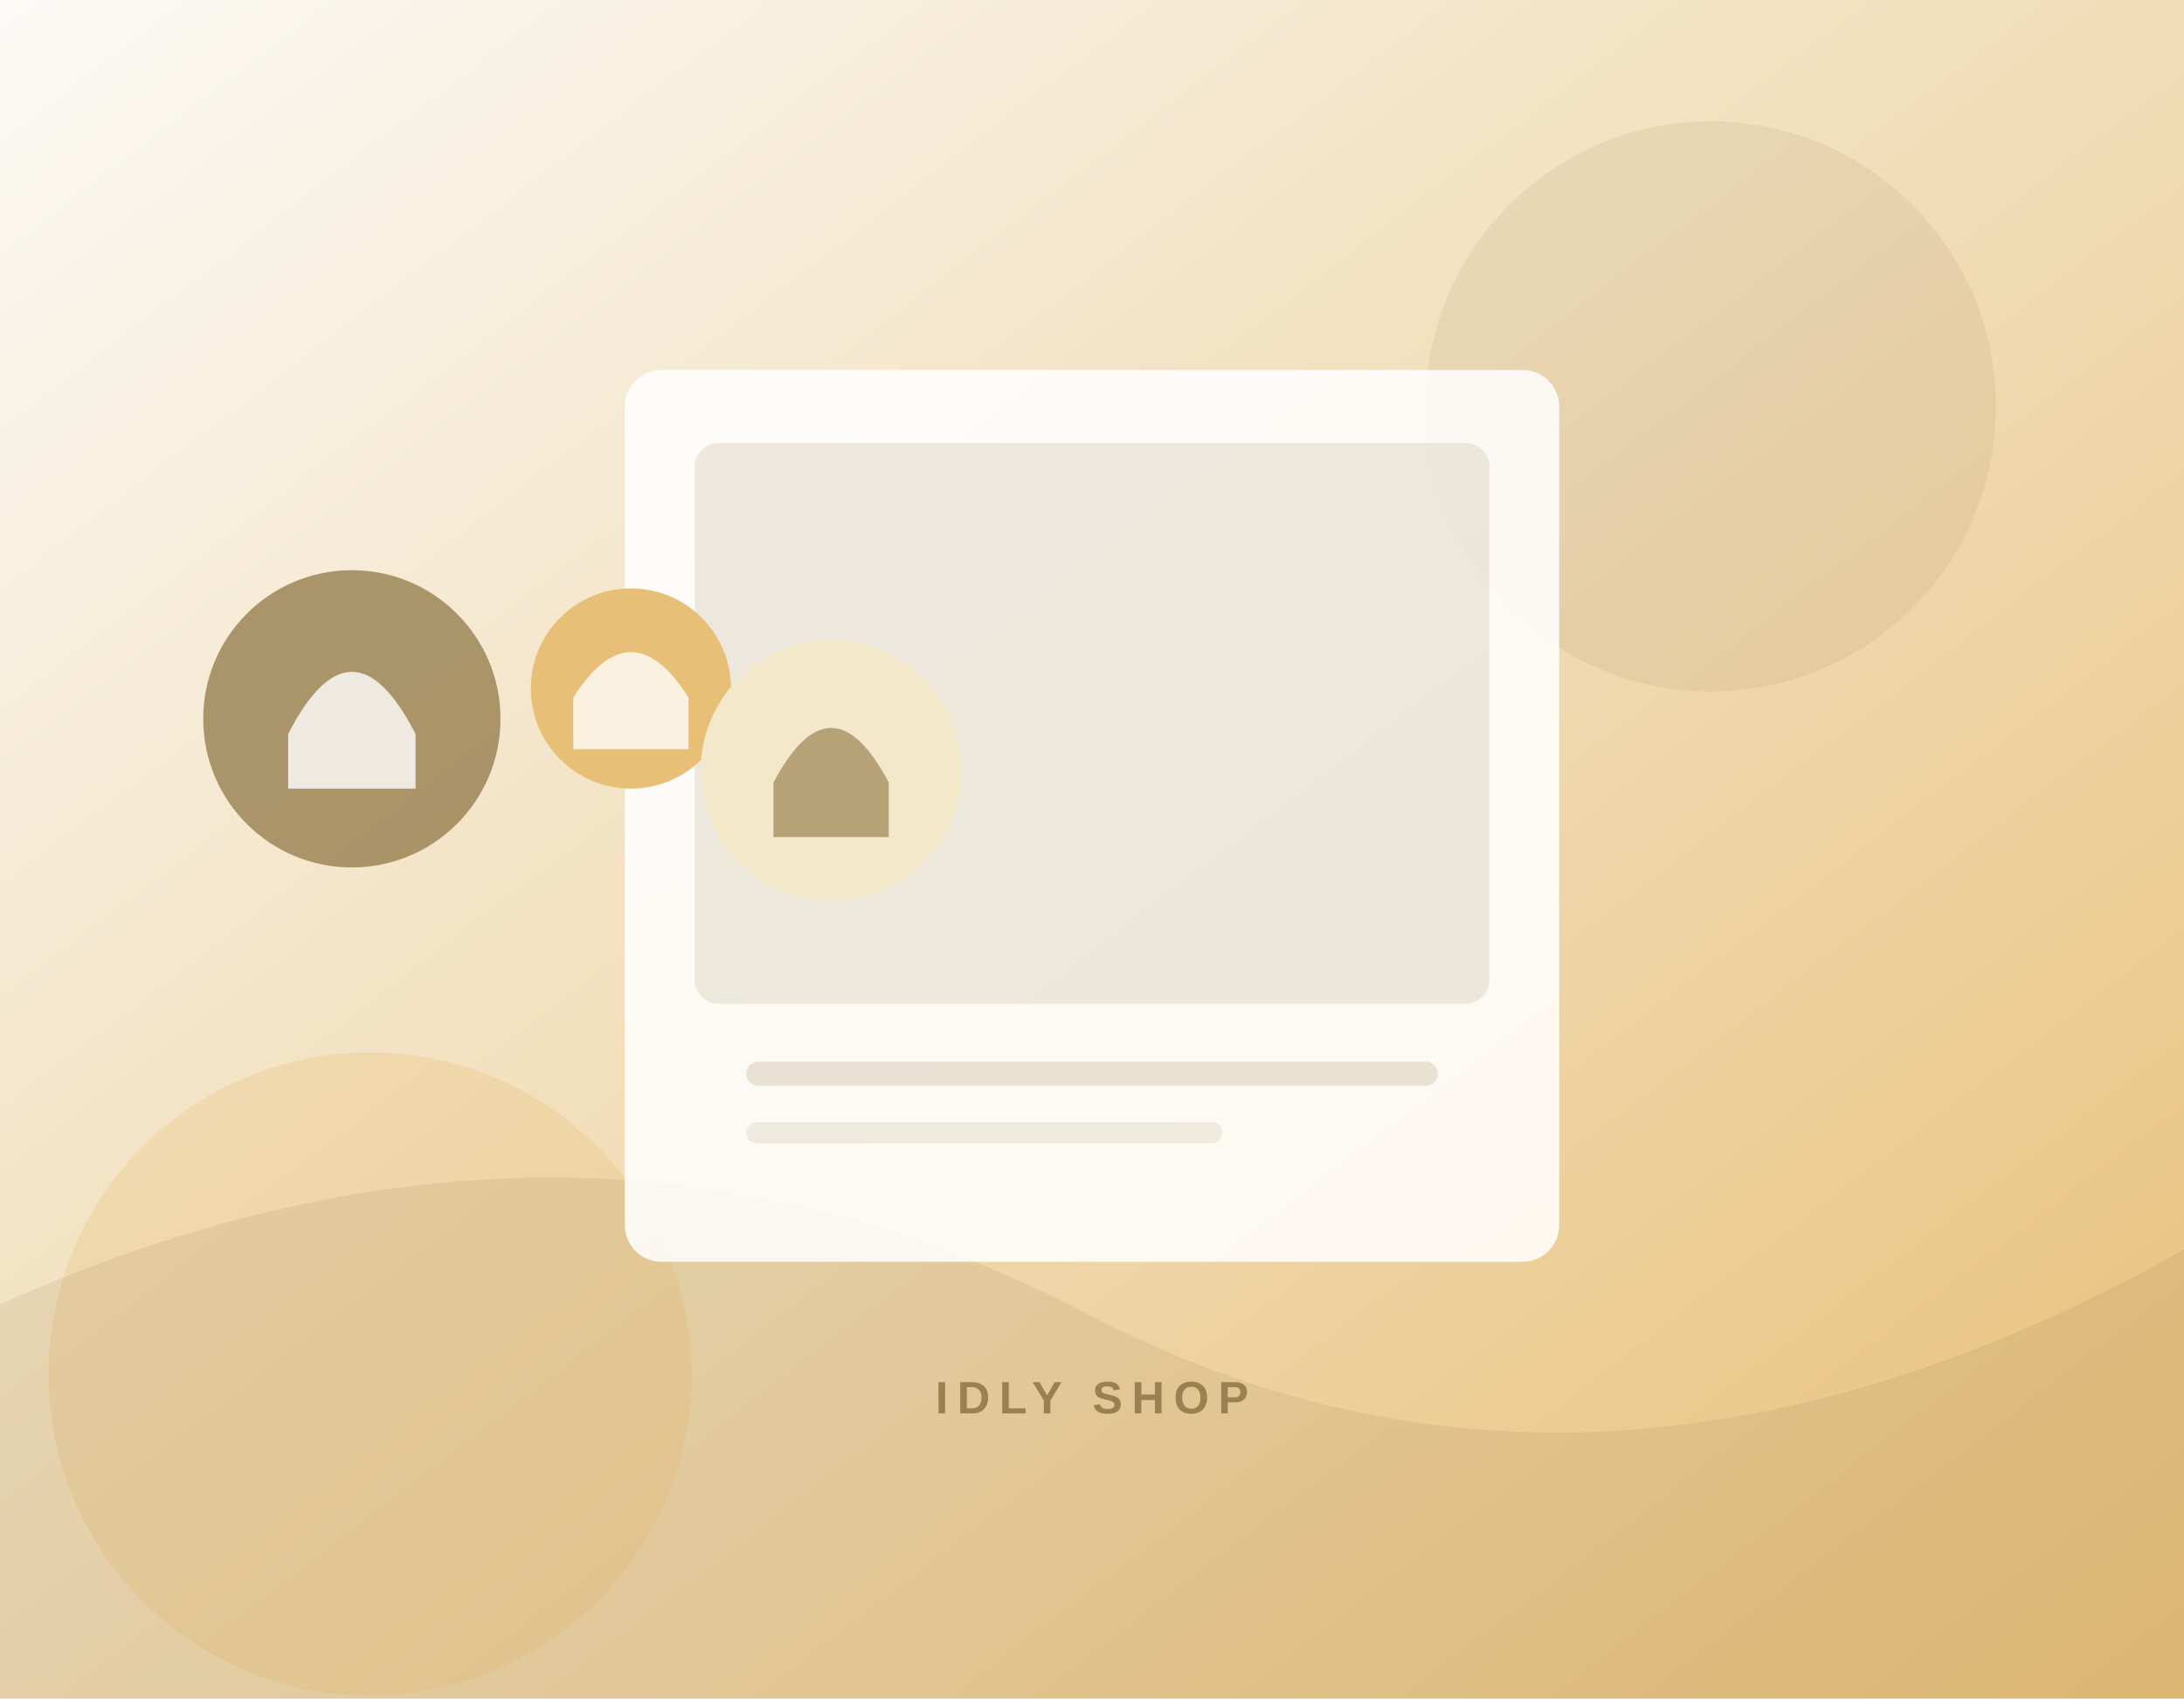
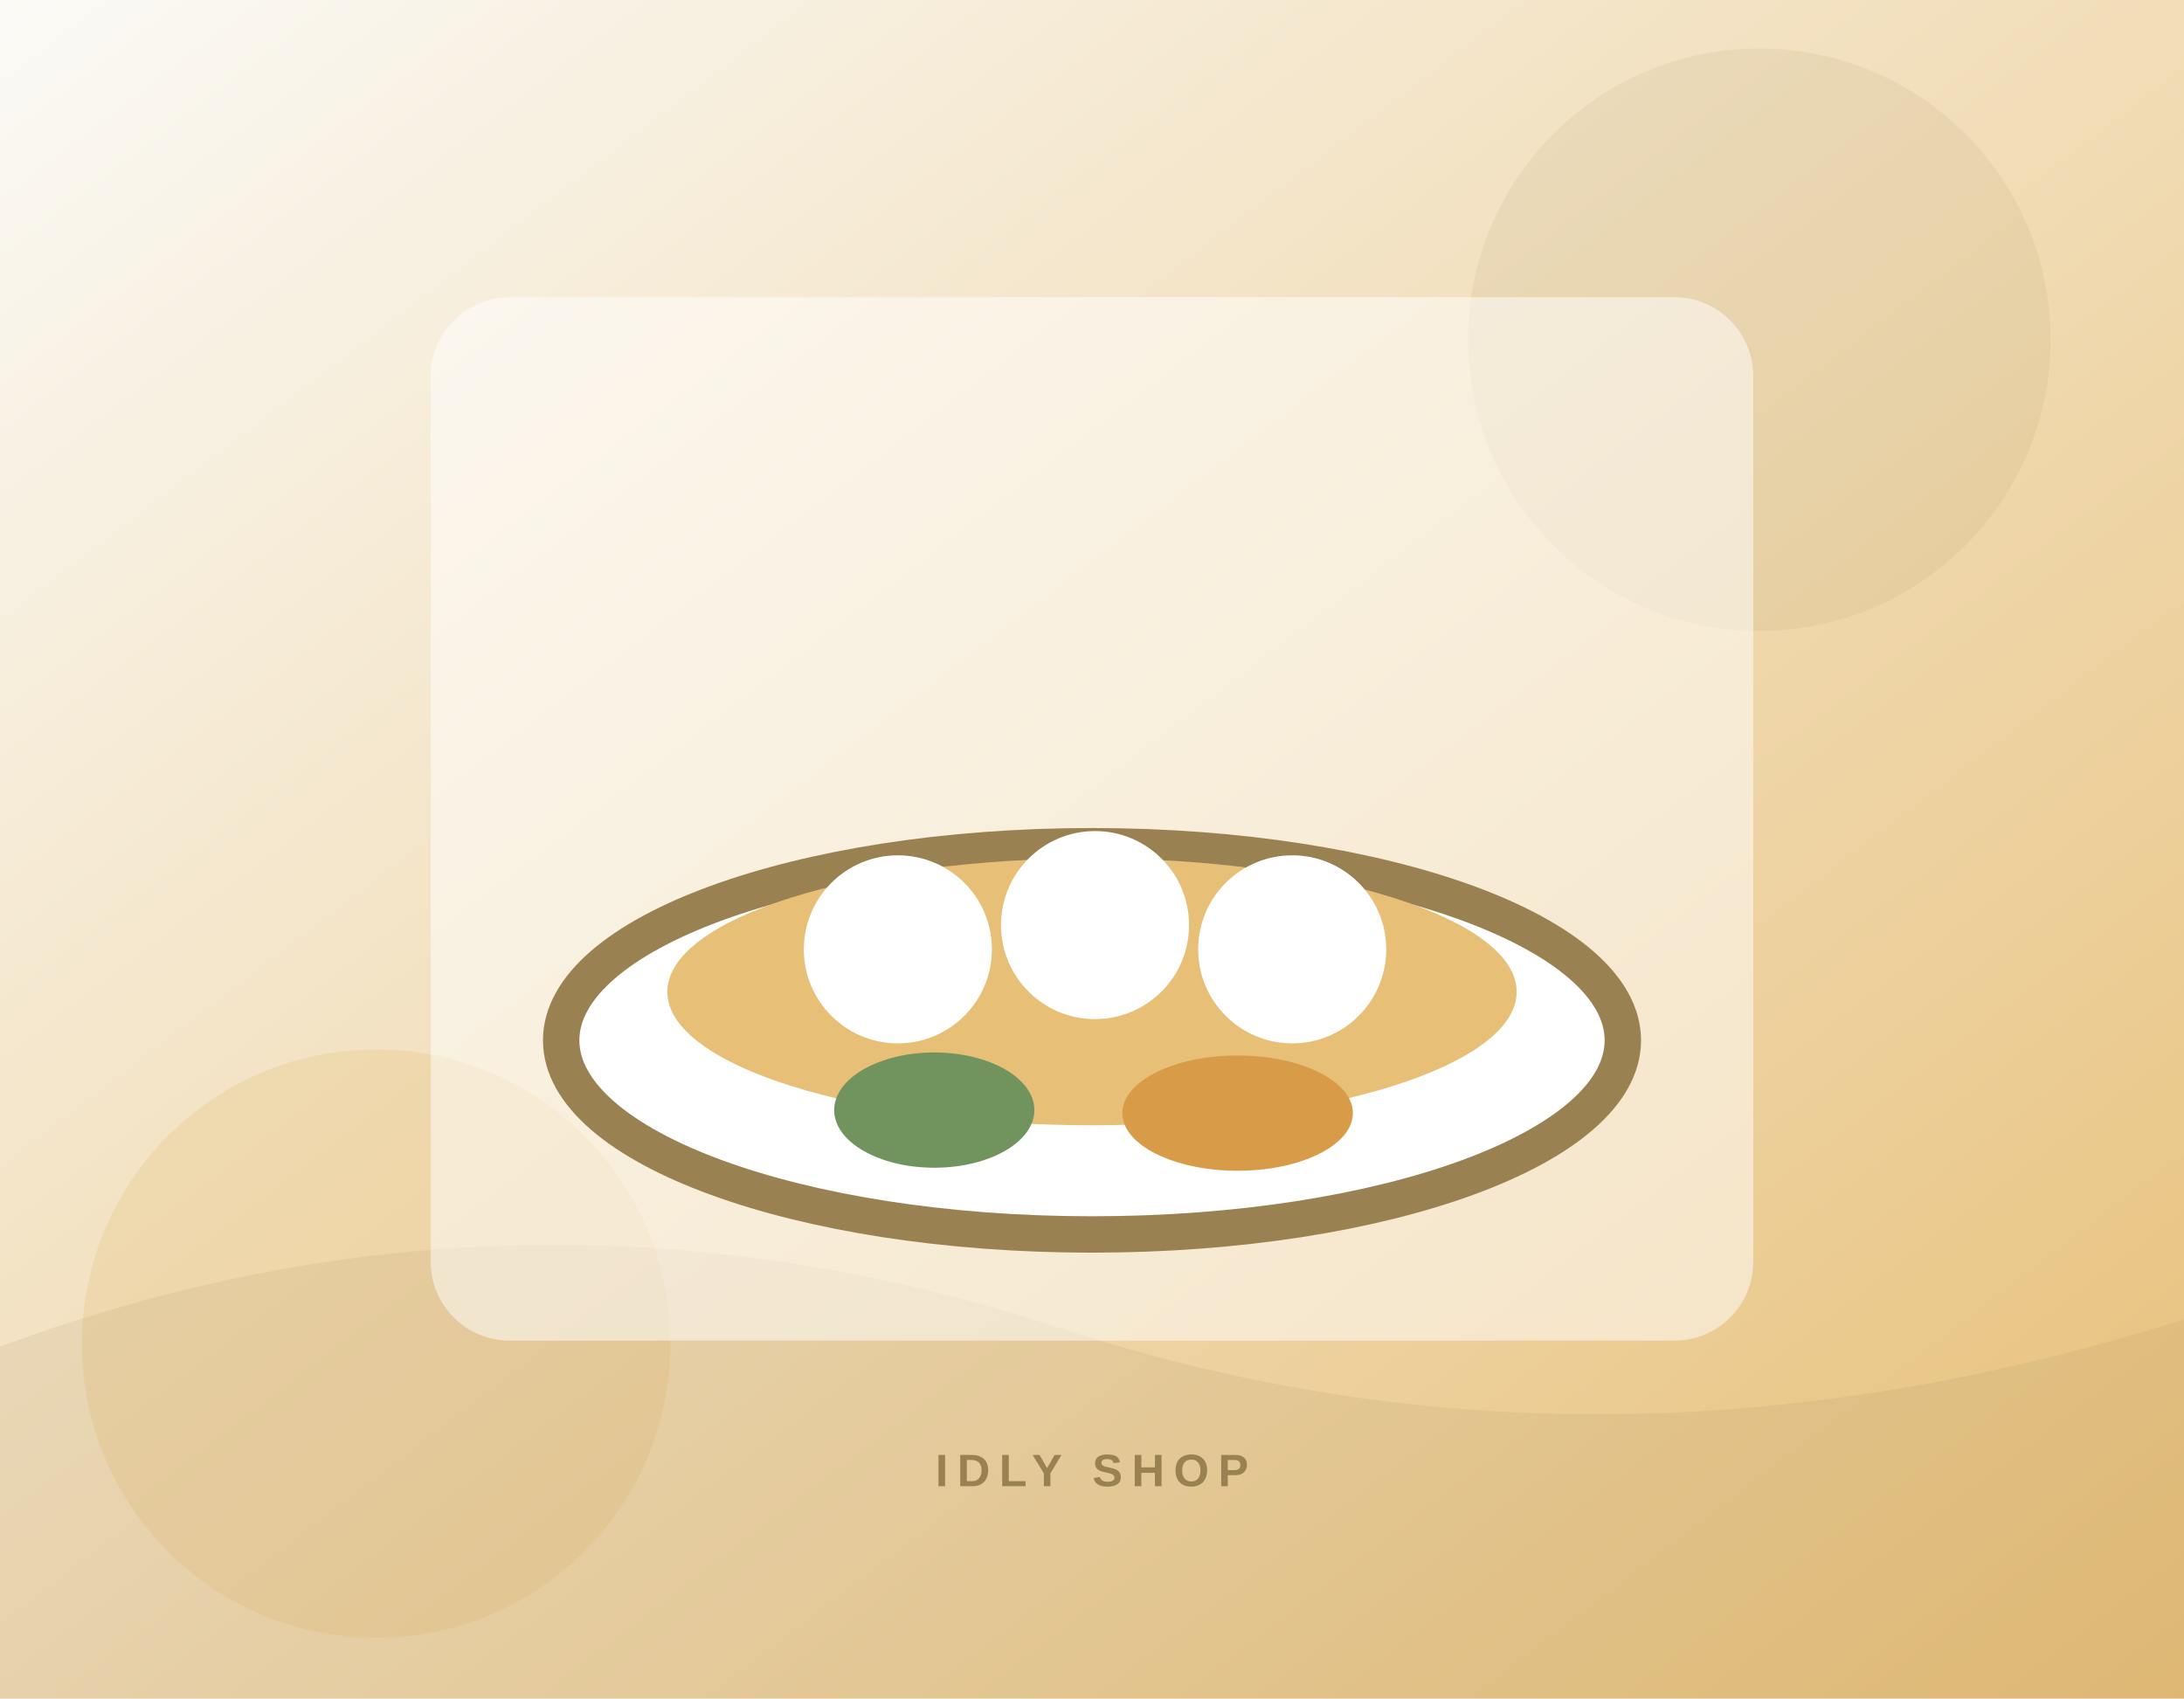
- <svg xmlns="http://www.w3.org/2000/svg" viewBox="0 0 720 560" role="img" aria-labelledby="title desc">
+ <svg xmlns="http://www.w3.org/2000/svg" viewBox="0 0 720 560" role="img" aria-labelledby="title desc" data-scene="idly">
  <defs>
    <linearGradient id="wash" x1="0" y1="0" x2="1" y2="1">
      <stop stop-color="#fbfaf6" />
      <stop offset="1" stop-color="#e7bf77" />
    </linearGradient>
  </defs>
  <rect width="720" height="560" fill="url(#wash)" />
-   <circle cx="564" cy="134" r="94" fill="#9a8152" opacity=".12" />
-   <circle cx="122" cy="453" r="106" fill="#e7bf77" opacity=".3" />
-   <path d="M0 430 Q190 345 358 433 T720 412 V560 H0Z" fill="#9a8152" opacity=".15" />
-   <rect x="206" y="122" width="308" height="294" rx="12" fill="#fff" opacity=".86" />
-   <rect x="229" y="146" width="262" height="185" rx="8" fill="#9a8152" opacity=".16" />
-   <circle cx="116" cy="237" r="49" fill="#9a8152" opacity=".82" />
-   <circle cx="208" cy="227" r="33" fill="#e7bf77" />
-   <circle cx="274" cy="254" r="43" fill="#f4e8cb" />
-   <path d="M95 242q21 -41 42 0v18h-42z" fill="#fff" opacity=".8" />
-   <path d="M189 230q19 -30 38 0v17h-38z" fill="#fff" opacity=".78" />
-   <path d="M255 258q19 -36 38 0v18h-38z" fill="#9a8152" opacity=".68" />
-   <rect x="246" y="350" width="228" height="8" rx="4" fill="#9a8152" opacity=".2" />
-   <rect x="246" y="370" width="157" height="7" rx="3.5" fill="#9a8152" opacity=".13" />
-   <text x="360" y="466" text-anchor="middle" fill="#9a8152" font-family="Arial,sans-serif" font-size="15" font-weight="700" letter-spacing="3">IDLY SHOP</text>
+   <circle cx="580" cy="112" r="96" fill="#9a8152" opacity=".1" />
+   <circle cx="124" cy="443" r="97" fill="#e7bf77" opacity=".28" />
+   <path d="M0 444q173-64 350-6t370-3v125H0z" fill="#9a8152" opacity=".12" />
+   <rect x="142" y="98" width="436" height="344" rx="26" fill="#fff" opacity=".5" />
+   <ellipse cx="360" cy="343" rx="175" ry="64" fill="#fff" stroke="#9a8152" stroke-width="12" stroke-linecap="round" stroke-linejoin="round" />
+   <ellipse cx="360" cy="327" rx="140" ry="44" fill="#e7bf77" />
+   <circle cx="296" cy="313" r="31" fill="#fff" />
+   <circle cx="361" cy="305" r="31" fill="#fff" />
+   <circle cx="426" cy="313" r="31" fill="#fff" />
+   <ellipse cx="308" cy="366" rx="33" ry="19" fill="#71945f" />
+   <ellipse cx="408" cy="367" rx="38" ry="19" fill="#d89b48" />
+   <text x="360" y="490" text-anchor="middle" fill="#9a8152" font-family="Arial,sans-serif" font-size="15" font-weight="700" letter-spacing="3">IDLY SHOP</text>
</svg>
